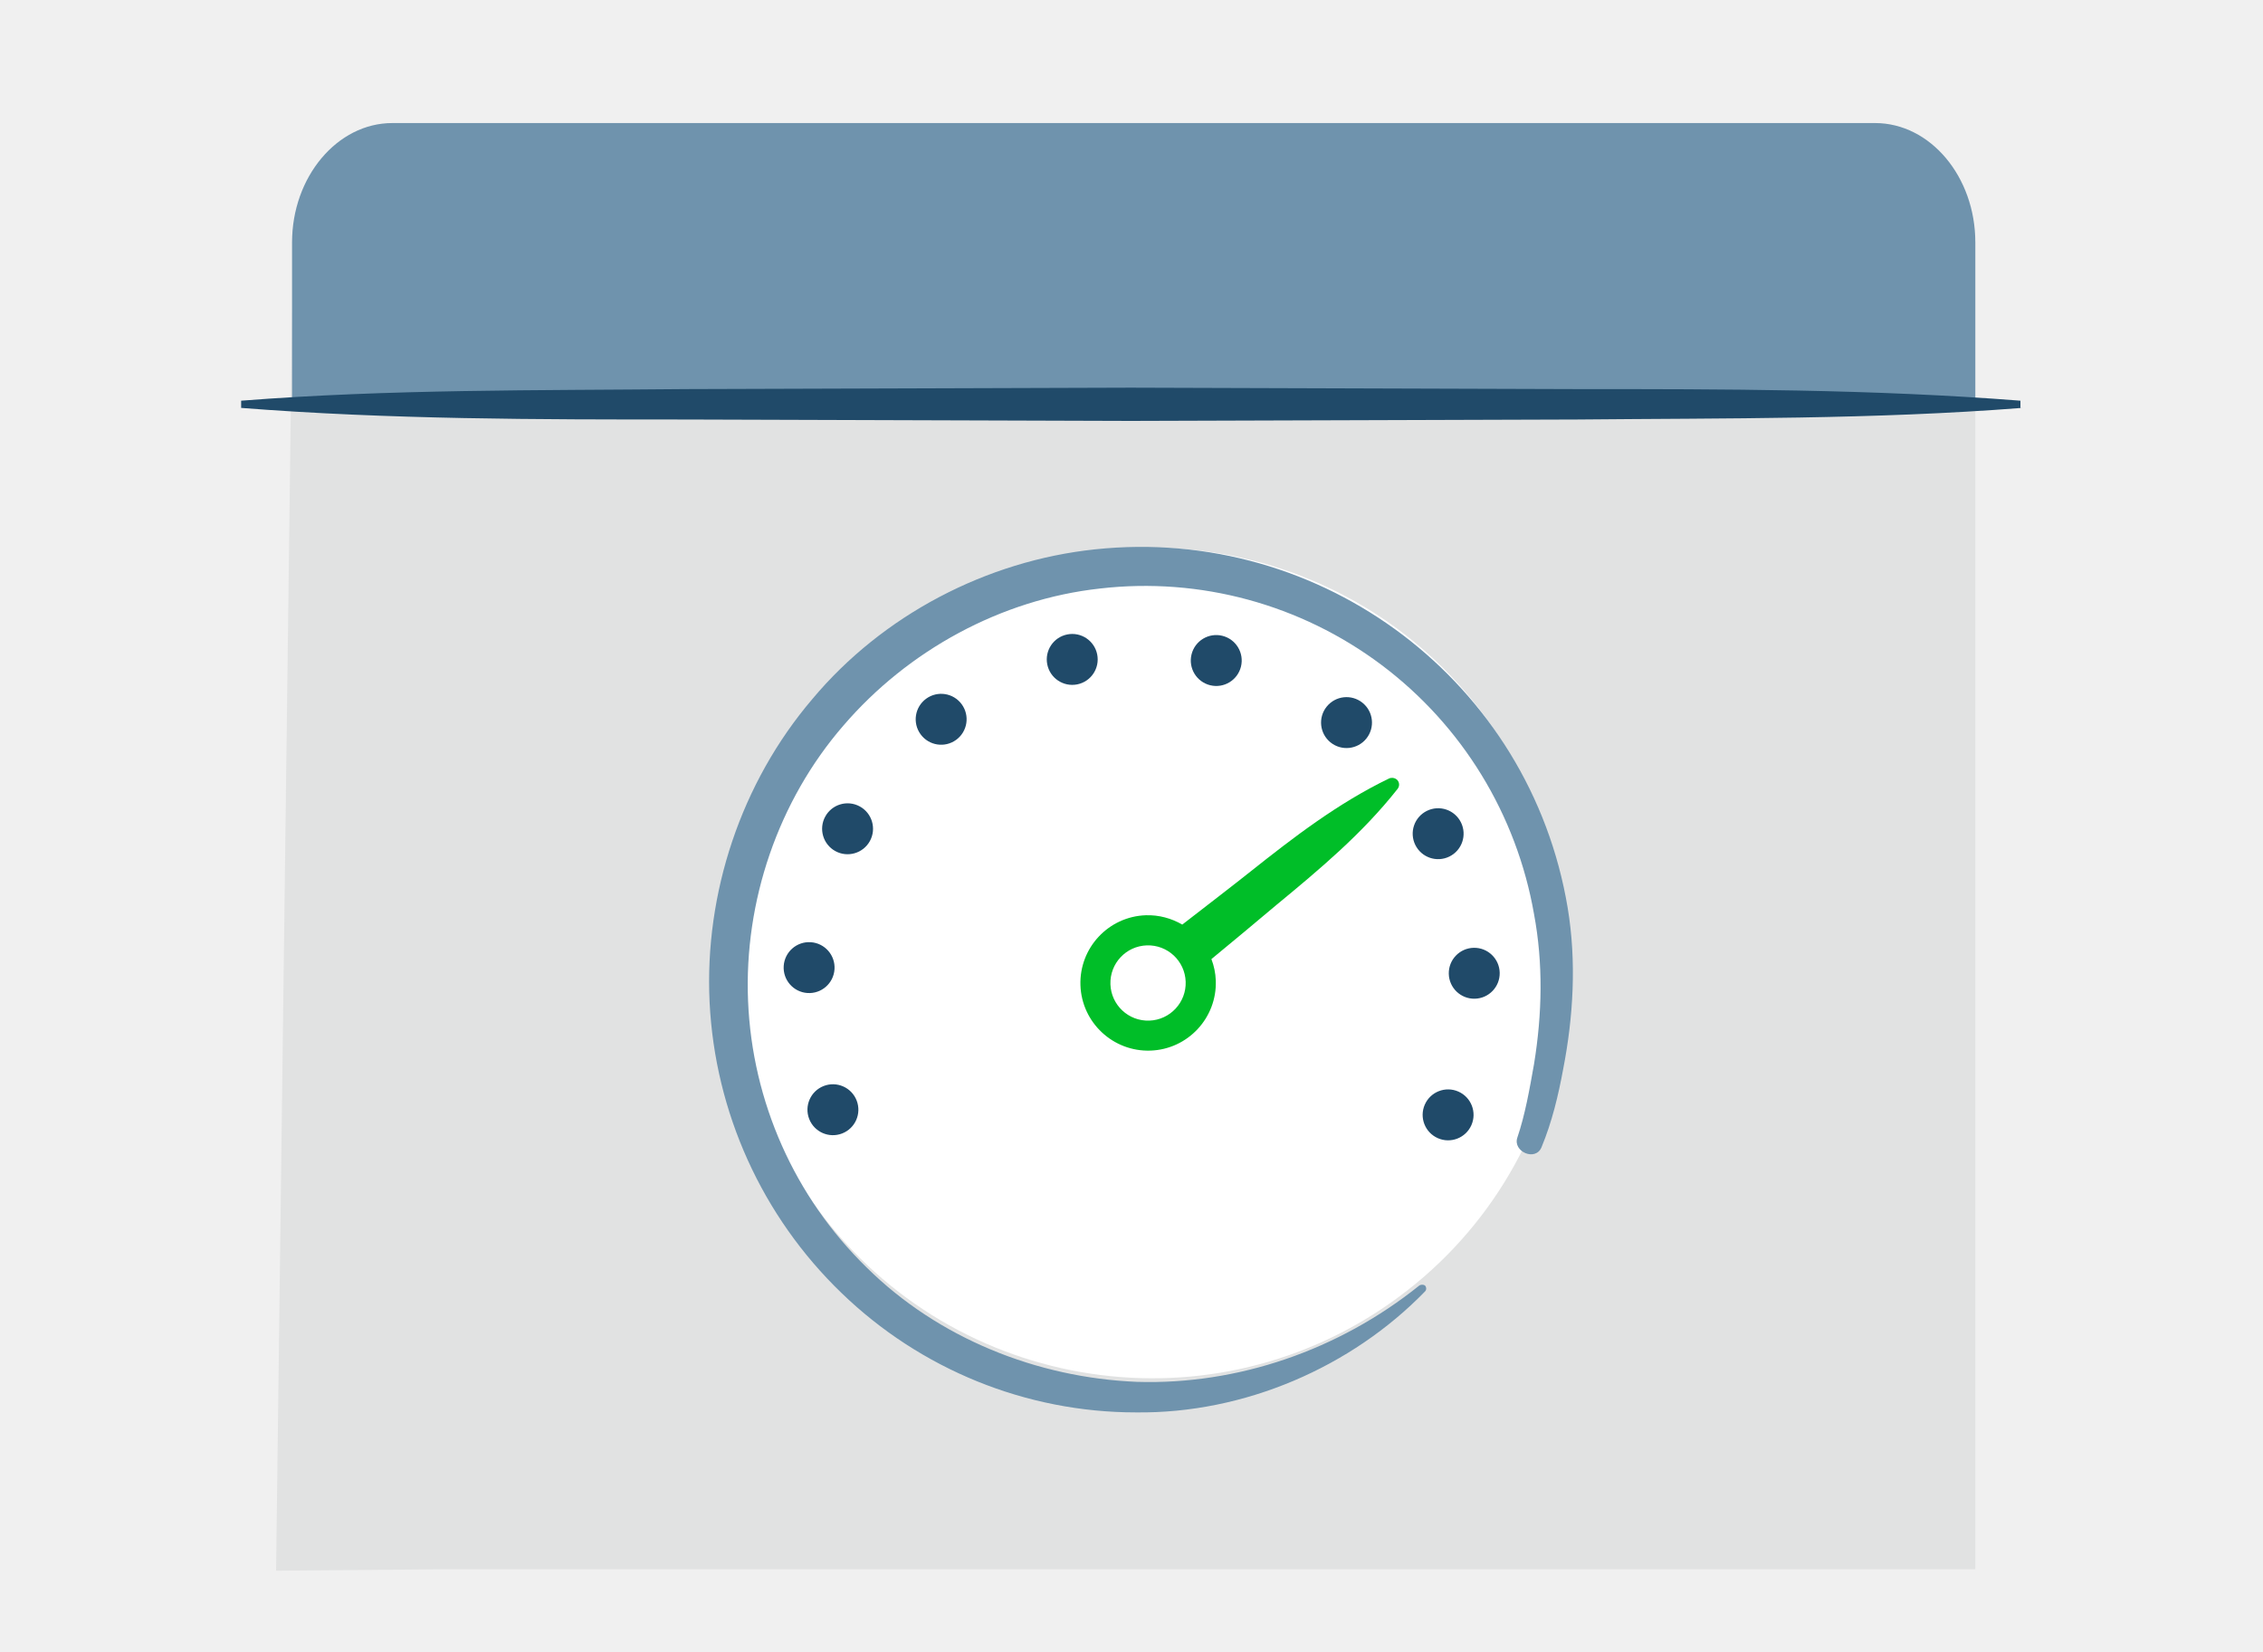
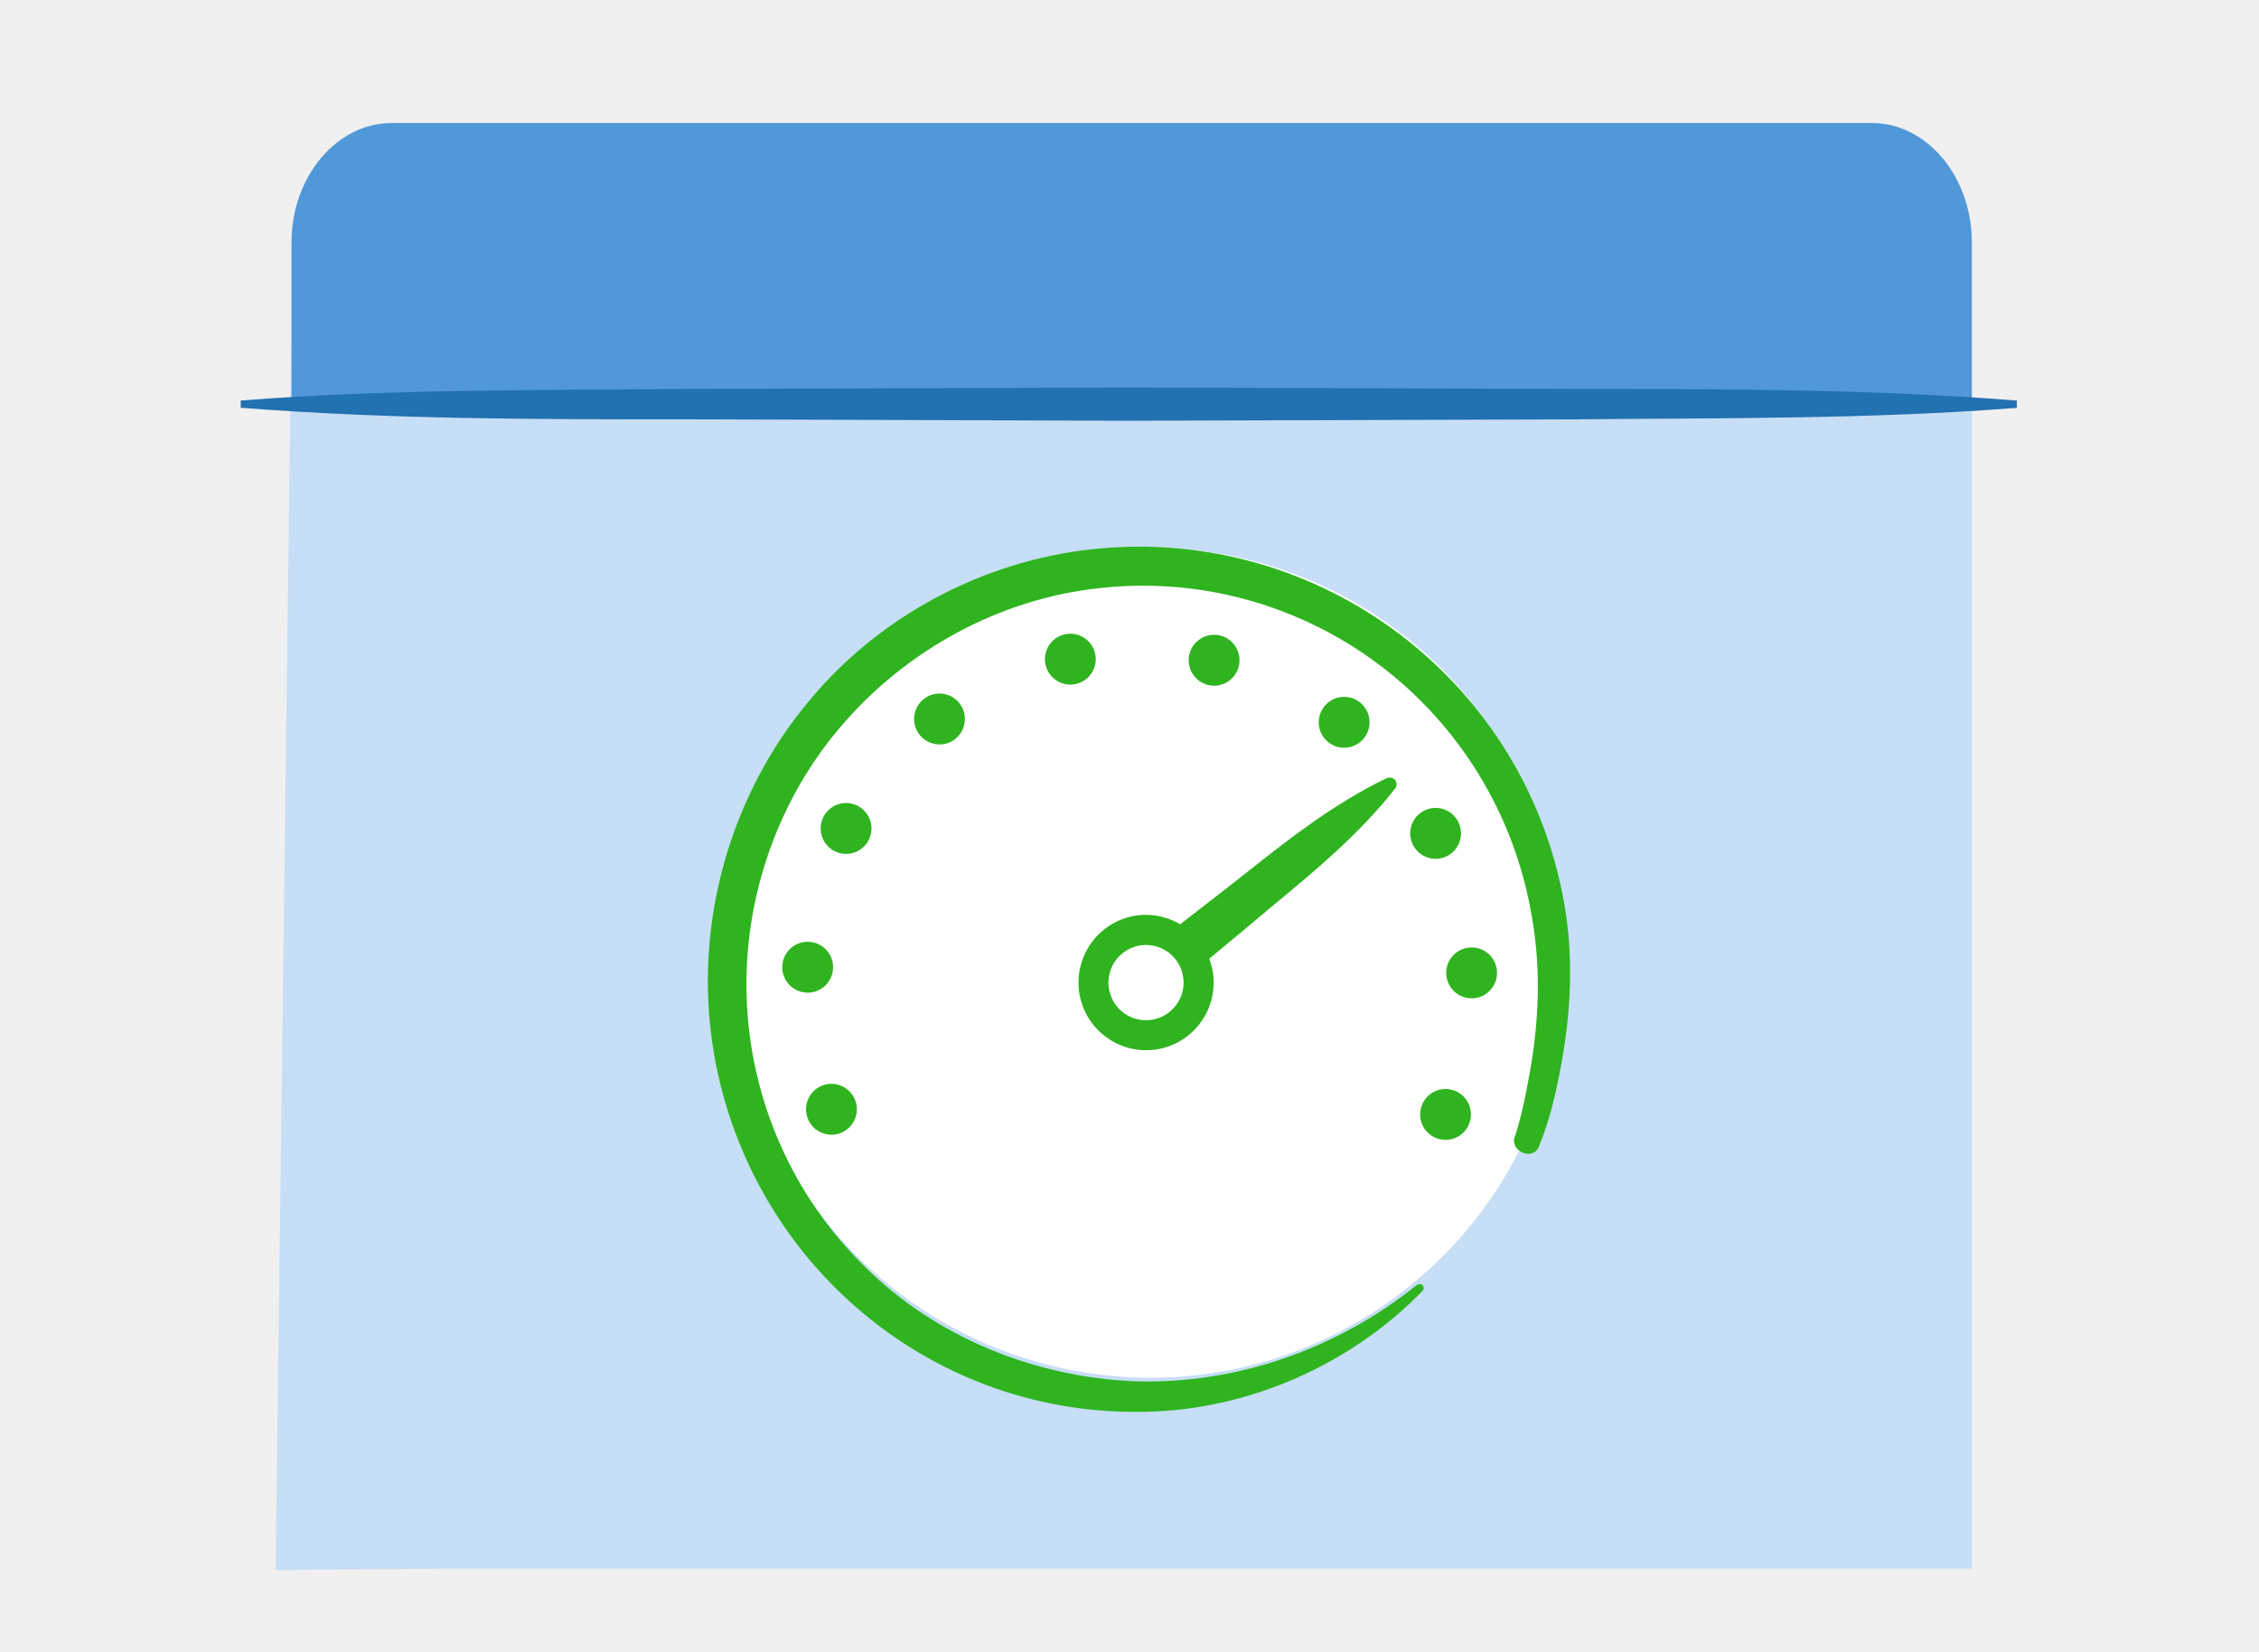
- <svg xmlns="http://www.w3.org/2000/svg" id="Layer_1" viewBox="0 0 1600 1168">
-   <style>.st0{fill:none}.st1{fill:#E1E2E2}.st2{fill:#6F93AD}.st3{fill:#204A69}.st4{fill:#fff}.st5{fill:#204A69}.st6{fill:#00be28}</style>
-   <g id="clear_rectangle">
-     <path id="Layer_4" class="st0" d="M0 0h1600v1168H0V0z" />
-   </g>
-   <path class="st1" d="M195.2 1110.5l11.3-892v-45.2c0-39.1 31.9-70.9 70.9-70.9h1048.3c39.1 0 70.9 31.9 70.9 70.9v936.2H314.4" />
-   <path class="st2" d="M206.5 288.4V171.3c0-46.2 31.9-84.3 70.9-84.3h1048.3c39.1 0 70.9 38 70.9 84.3v117.2H206.5z" />
-   <path class="st3" d="M1429.5 288.4c-104.8 8.2-209.7 7.2-314.5 8.2l-315.5 1-314.5-1c-104.8 0-209.7 0-314.5-8.2v-5.1c104.8-8.2 209.7-7.2 314.5-8.2l314.5-1 314.5 1c104.8 0 209.7 0 314.5 8.2v5.1h1z" />
-   <ellipse transform="rotate(-35.101 814.181 680.8)" class="st4" cx="814.1" cy="680.8" rx="293.2" ry="293.8" />
-   <path class="st2" d="M1108.4 641.9c6.3 37.9 4 77.1-3.2 114-3.4 18.4-7.8 37.1-15.3 55.2-4.2 10.3-20.5 3.1-17.1-6.8 5.5-16.2 8.6-34 11.8-52 5.8-35.6 6.5-71.2 0-106-12.3-70.4-50.8-133.4-108-176.3-57-42.7-128.1-62.1-198.9-53.9-70 7.7-135.7 43.7-181.4 96.9-46.1 53.2-70.3 124.2-67.4 194.6 2.9 71.2 32.9 138.8 83.9 188.6 50.5 49.9 120.2 77.9 191.1 80.8 71 2.2 142.6-22.3 199.7-68.2 1.2-.7 2.8-.6 3.8 0 1.2 1.1 1.3 3.2.1 4.3-52 53.5-127.6 86.4-204.3 85.5-77.7 0-152.4-30.4-208.3-84.5-56.1-54.1-89.4-127.7-93.2-205.6-3.7-77 22.3-155.2 72.6-214.2 49.7-59.4 123.1-97.8 199.9-105.9 161.1-17.1 307.6 93.9 334.2 253.5z" />
-   <ellipse transform="rotate(-21.22 588.899 784.614)" class="st5" cx="588.9" cy="784.6" rx="18" ry="18" />
-   <ellipse transform="rotate(-86.217 572.093 684.119) scale(.99998)" class="st5" cx="572.1" cy="684.1" rx="18" ry="18" />
-   <ellipse transform="rotate(-61.215 599.336 585.967)" class="st5" cx="599.3" cy="585.9" rx="18" ry="18" />
-   <ellipse transform="rotate(-36.216 665.479 508.49)" class="st5" cx="665.4" cy="508.5" rx="18" ry="18" />
-   <ellipse transform="rotate(-11.216 758.218 466.235)" class="st5" cx="758.1" cy="466.2" rx="18" ry="18" />
-   <ellipse transform="rotate(-76.22 859.96 467.05)" class="st5" cx="860" cy="467" rx="18" ry="18" />
-   <ellipse transform="rotate(-51.215 952.003 510.868)" class="st5" cx="952" cy="510.9" rx="18" ry="18" />
-   <ellipse transform="rotate(-26.221 1016.682 589.457)" class="st5" cx="1016.8" cy="589.5" rx="18" ry="18" />
-   <ellipse transform="matrix(.9998 -.02124 .02124 .9998 -14.379 22.293)" class="st5" cx="1042.3" cy="688.1" rx="18" ry="18" />
-   <ellipse transform="rotate(-66.216 1023.774 788.234)" class="st5" cx="1023.8" cy="788.3" rx="18" ry="18" />
-   <path class="st6" d="M987.4 551c-1.4-1.1-3.5-1.4-5.3-.6-36.2 17.5-67.4 41.5-98.1 65.9-9.5 7.6-32.6 25.4-48.1 37.4-7.6-4.4-16.4-6.9-25.8-6.6-26.4.9-47.1 23.1-46.2 49.5.9 26.4 23.1 47.1 49.5 46.2 26.4-.9 47.1-23.1 46.2-49.5-.2-5.4-1.3-10.5-3.1-15.2 13.2-10.9 33.6-27.8 46.1-38.4 30.3-25 60.6-50.3 85.5-81.9 1.7-2.1 1.4-5.1-.7-6.8zM812.6 721.6c-14.7.5-27-11-27.5-25.7s11-27 25.7-27.5 27 11 27.5 25.7c.5 14.6-11 27-25.7 27.5z" />
+ <svg xmlns="http://www.w3.org/2000/svg" viewBox="0 0 275 201" fill="none">
+   <path d="M33.55 191.105L35.492 37.601V29.823C35.492 23.094 40.975 17.622 47.678 17.622H227.855C234.575 17.622 240.041 23.111 240.041 29.823V190.933H54.038" fill="#C6DEF6" />
+   <path d="M35.492 49.63V29.479C35.492 21.528 40.975 14.972 47.678 14.972H227.855C234.575 14.972 240.041 21.511 240.041 29.479V49.648H35.492V49.63Z" fill="#5198D9" />
+   <path d="M245.695 49.631C227.683 51.042 209.653 50.87 191.641 51.042L137.414 51.214L83.359 51.042C65.347 51.042 47.317 51.042 29.305 49.631V48.753C47.317 47.342 65.347 47.514 83.359 47.342L137.414 47.17L191.469 47.342C209.481 47.342 227.511 47.342 245.523 48.753V49.631H245.695Z" fill="#2271B1" />
+   <path d="M168.963 158.531C191.733 142.507 197.192 110.998 181.155 88.153C165.119 65.308 133.659 59.778 110.889 75.801C88.119 91.825 82.66 123.334 98.697 146.18C114.733 169.025 146.192 174.555 168.963 158.531Z" fill="white" />
+   <path d="M190.506 110.464C191.589 116.986 191.194 123.732 189.956 130.082C189.372 133.248 188.616 136.467 187.327 139.581C186.605 141.354 183.803 140.115 184.387 138.411C185.333 135.623 185.866 132.56 186.416 129.463C187.412 123.336 187.533 117.21 186.416 111.221C184.302 99.106 177.684 88.264 167.853 80.882C158.056 73.534 145.836 70.195 133.667 71.606C121.636 72.931 110.344 79.126 102.489 88.282C94.566 97.437 90.406 109.655 90.905 121.77C91.403 134.023 96.559 145.656 105.325 154.226C114.005 162.813 125.984 167.632 138.17 168.131C150.373 168.51 162.68 164.293 172.494 156.394C172.7 156.274 172.975 156.291 173.147 156.394C173.353 156.584 173.37 156.945 173.164 157.134C164.227 166.341 151.233 172.003 138.05 171.848C124.695 171.848 111.856 166.617 102.248 157.307C92.606 147.997 86.883 135.331 86.23 121.925C85.594 108.674 90.062 95.217 98.708 85.064C107.25 74.841 119.866 68.233 133.066 66.839C160.755 63.897 185.934 82.999 190.506 110.464Z" fill="#2FB41F" />
+   <path d="M102.336 137.909C103.929 137.29 104.719 135.495 104.1 133.9C103.482 132.305 101.689 131.514 100.097 132.134C98.504 132.753 97.714 134.548 98.332 136.142C98.951 137.737 100.743 138.528 102.336 137.909Z" fill="#2FB41F" />
+   <path d="M101.41 117.934C101.522 116.227 100.232 114.752 98.527 114.639C96.822 114.526 95.349 115.818 95.236 117.525C95.123 119.232 96.414 120.708 98.119 120.821C99.824 120.933 101.297 119.641 101.41 117.934Z" fill="#2FB41F" />
+   <path d="M105.709 102.33C106.532 100.83 105.985 98.947 104.488 98.123C102.99 97.3 101.109 97.847 100.286 99.347C99.464 100.846 100.011 102.729 101.508 103.553C103.006 104.377 104.887 103.829 105.709 102.33Z" fill="#2FB41F" />
+   <path d="M116.197 90.014C117.576 89.003 117.875 87.065 116.865 85.685C115.856 84.305 113.92 84.005 112.541 85.016C111.163 86.027 110.864 87.965 111.873 89.345C112.883 90.725 114.819 91.025 116.197 90.014Z" fill="#2FB41F" />
+   <path d="M130.899 83.27C132.575 82.938 133.665 81.307 133.332 79.629C133 77.951 131.372 76.861 129.696 77.193C128.02 77.526 126.931 79.156 127.263 80.834C127.595 82.512 129.223 83.603 130.899 83.27Z" fill="#2FB41F" />
+   <path d="M150.804 81.103C151.211 79.442 150.195 77.764 148.536 77.357C146.876 76.949 145.201 77.966 144.794 79.627C144.387 81.289 145.403 82.966 147.062 83.374C148.721 83.781 150.397 82.765 150.804 81.103Z" fill="#2FB41F" />
+   <path d="M166.041 89.859C167.111 88.525 166.899 86.576 165.567 85.504C164.236 84.432 162.288 84.645 161.218 85.978C160.148 87.312 160.36 89.261 161.692 90.333C163.023 91.405 164.971 91.192 166.041 89.859Z" fill="#2FB41F" />
+   <path d="M176.131 104.215C177.663 103.46 178.294 101.603 177.539 100.068C176.784 98.533 174.93 97.902 173.397 98.658C171.864 99.414 171.233 101.271 171.988 102.805C172.743 104.34 174.598 104.971 176.131 104.215Z" fill="#2FB41F" />
+   <path d="M179.216 121.514C180.924 121.478 182.28 120.062 182.243 118.352C182.207 116.641 180.793 115.284 179.084 115.32C177.376 115.357 176.021 116.773 176.057 118.483C176.093 120.194 177.508 121.551 179.216 121.514Z" fill="#2FB41F" />
+   <path d="M178.804 136.896C179.493 135.331 178.785 133.502 177.221 132.812C175.657 132.122 173.831 132.832 173.142 134.398C172.453 135.963 173.162 137.791 174.726 138.481C176.289 139.171 178.115 138.462 178.804 136.896Z" fill="#2FB41F" />
+   <path d="M169.709 94.821C169.469 94.632 169.108 94.58 168.798 94.718C162.577 97.73 157.214 101.86 151.937 106.059C150.305 107.366 146.334 110.43 143.67 112.495C142.364 111.738 140.852 111.307 139.236 111.359C134.698 111.514 131.141 115.334 131.295 119.877C131.45 124.42 135.266 127.983 139.803 127.828C144.341 127.673 147.898 123.853 147.744 119.309C147.709 118.38 147.52 117.503 147.211 116.694C149.48 114.818 152.986 111.91 155.134 110.085C160.342 105.783 165.55 101.429 169.83 95.991C170.122 95.63 170.07 95.114 169.709 94.821ZM139.666 124.18C137.139 124.266 135.025 122.287 134.939 119.757C134.853 117.227 136.83 115.11 139.356 115.024C141.883 114.938 143.997 116.917 144.083 119.447C144.169 121.96 142.192 124.094 139.666 124.18Z" fill="#2FB41F" />
</svg>
